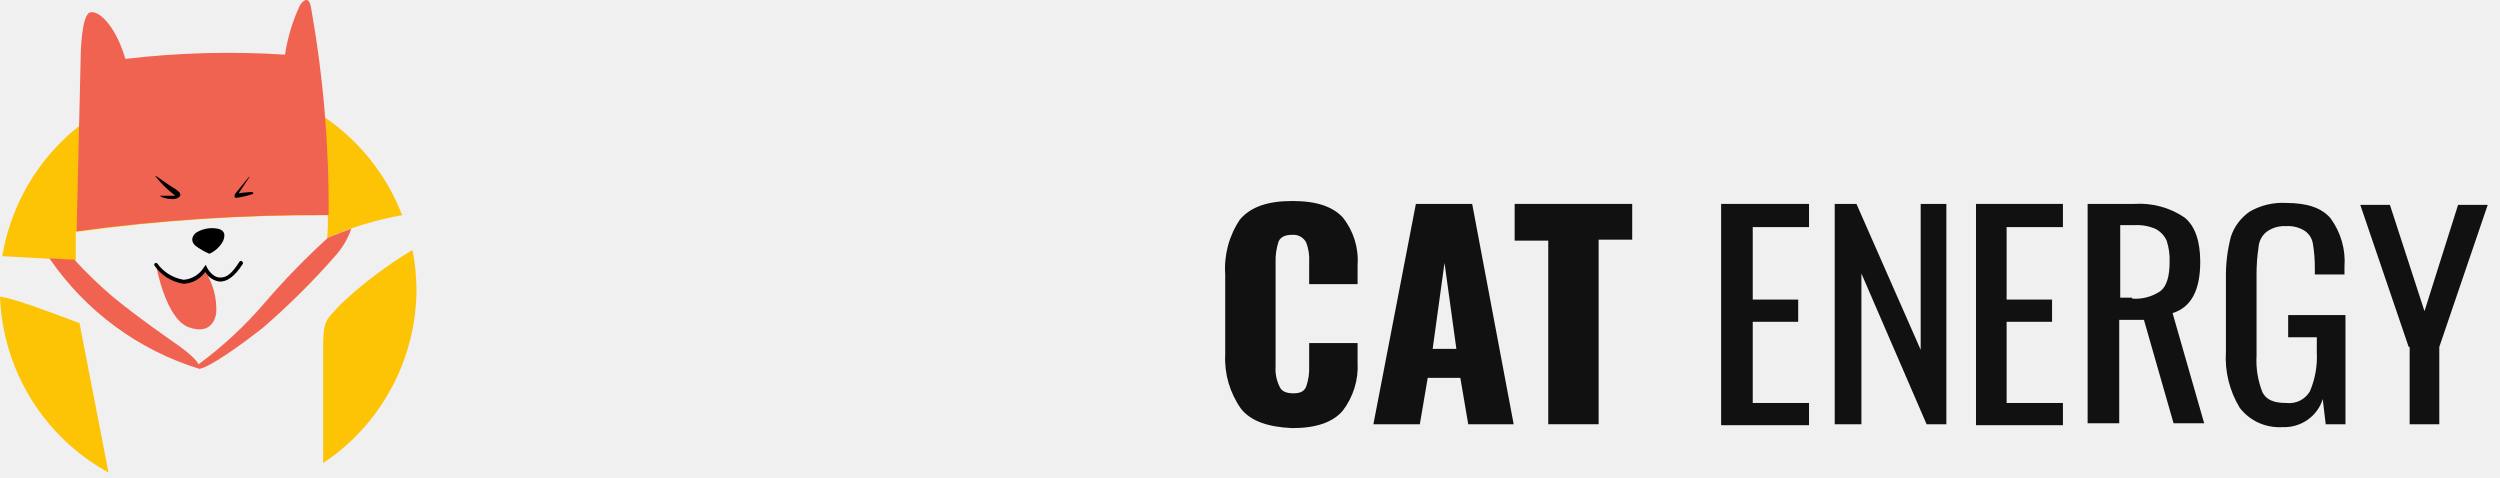
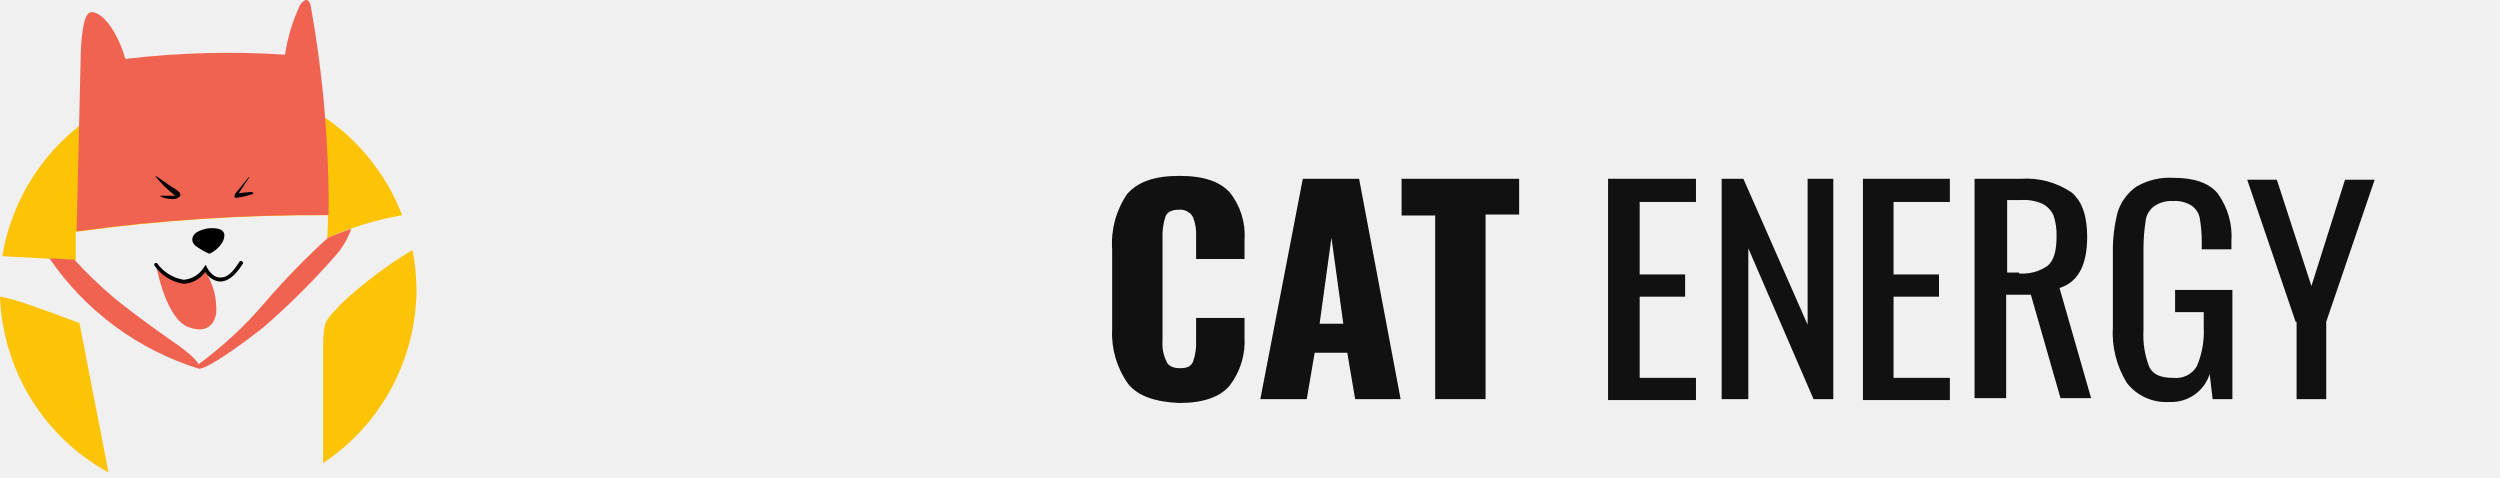
<svg xmlns="http://www.w3.org/2000/svg" width="199" height="38" viewBox="0 0 199 38" fill="none">
  <g clip-path="url(#clip0)">
-     <path d="M98.785 32.538C97.894 31.276 97.452 29.763 97.527 28.231V21.846C97.419 20.298 97.833 18.758 98.706 17.462C99.572 16.462 100.908 16 102.874 16C104.84 16 106.098 16.462 106.884 17.308C107.738 18.379 108.158 19.721 108.064 21.077V22.615H104.21V20.846C104.242 20.323 104.162 19.799 103.975 19.308C103.875 19.109 103.717 18.945 103.521 18.835C103.325 18.726 103.099 18.676 102.874 18.692C102.324 18.692 101.931 18.846 101.773 19.231C101.595 19.777 101.515 20.35 101.537 20.923V29.154C101.496 29.71 101.604 30.267 101.851 30.769C102.009 31.154 102.402 31.308 102.953 31.308C103.503 31.308 103.817 31.154 103.975 30.769C104.154 30.249 104.233 29.702 104.21 29.154V27.308H108.064V28.846C108.144 30.224 107.727 31.585 106.884 32.692C106.098 33.615 104.762 34.077 102.874 34.077C100.987 34 99.572 33.538 98.785 32.538Z" fill="#111111" />
-     <path d="M112.704 16.231H117.185L120.489 33.769H116.871L116.242 30.077H113.647L113.018 33.769H109.322L112.704 16.231ZM115.927 27.769L114.983 20.923L114.04 27.769H115.927Z" fill="#111111" />
-     <path d="M123.241 19.154H120.567V16.231H129.924V19.077H127.251V33.769H123.241V19.154Z" fill="#111111" />
-     <path d="M137.08 16.231H143.999V18.077H139.518V23.846H143.135V25.615H139.518V32.077H143.999V33.846H137.002V16.231H137.08Z" fill="#111111" />
-     <path d="M146.044 16.231H147.774L152.886 27.846V16.231H154.93V33.769H153.357L148.167 21.769V33.769H146.044V16.231Z" fill="#111111" />
-     <path d="M157.289 16.231H164.209V18.077H159.726V23.846H163.344V25.615H159.726V32.077H164.209V33.846H157.289V16.231Z" fill="#111111" />
-     <path d="M166.254 16.231H169.87C171.293 16.135 172.708 16.514 173.881 17.308C174.746 18 175.139 19.231 175.139 20.846C175.139 23.077 174.431 24.462 172.937 24.923L175.453 33.692H173.016L170.657 25.462H168.691V33.692H166.175V16.231H166.254ZM169.713 23.769C170.524 23.835 171.332 23.616 171.994 23.154C172.465 22.769 172.701 22 172.701 20.846C172.723 20.273 172.643 19.7 172.465 19.154C172.288 18.762 171.985 18.437 171.601 18.231C171.059 17.989 170.464 17.884 169.87 17.923H168.77V23.692H169.713V23.769Z" fill="#111111" />
-     <path d="M178.284 32.462C177.467 31.117 177.083 29.562 177.184 28V22.154C177.164 21.039 177.296 19.927 177.577 18.846C177.84 18.039 178.365 17.337 179.071 16.846C179.949 16.338 180.962 16.097 181.981 16.154C183.631 16.154 184.811 16.538 185.519 17.385C186.333 18.502 186.723 19.862 186.62 21.231V21.846H184.261V21.308C184.264 20.663 184.211 20.02 184.104 19.385C184.037 18.983 183.811 18.623 183.474 18.385C183.032 18.101 182.508 17.966 181.981 18C181.416 17.965 180.858 18.128 180.407 18.462C180.222 18.614 180.071 18.802 179.964 19.013C179.855 19.225 179.793 19.456 179.779 19.692C179.675 20.38 179.622 21.074 179.621 21.769V28.308C179.564 29.304 179.724 30.301 180.093 31.231C180.407 31.846 181.036 32.077 181.981 32.077C182.353 32.122 182.731 32.059 183.067 31.895C183.402 31.73 183.681 31.473 183.867 31.154C184.283 30.181 184.471 29.13 184.418 28.077V26.846H182.138V25.077H186.699V33.769H185.126L184.89 31.769C184.684 32.44 184.254 33.023 183.67 33.427C183.086 33.831 182.381 34.033 181.666 34C181.016 34.037 180.367 33.916 179.777 33.648C179.187 33.379 178.674 32.972 178.284 32.462Z" fill="#111111" />
-     <path d="M191.731 27.615L187.878 16.308H190.237L192.989 24.769L195.663 16.308H198.022L194.168 27.615V33.769H191.809V27.615H191.731Z" fill="#111111" />
+     <path d="M89.785 30.538C88.894 29.276 88.452 27.763 88.527 26.231V19.846C88.419 18.298 88.833 16.758 89.706 15.461C90.572 14.461 91.908 14 93.874 14C95.84 14 97.098 14.461 97.884 15.308C98.738 16.379 99.157 17.721 99.064 19.077V20.615H95.21V18.846C95.242 18.323 95.162 17.799 94.975 17.308C94.875 17.109 94.717 16.945 94.521 16.835C94.325 16.726 94.099 16.676 93.874 16.692C93.324 16.692 92.931 16.846 92.773 17.231C92.596 17.777 92.515 18.35 92.537 18.923V27.154C92.496 27.71 92.604 28.267 92.851 28.769C93.009 29.154 93.402 29.308 93.953 29.308C94.503 29.308 94.817 29.154 94.975 28.769C95.154 28.249 95.233 27.702 95.21 27.154V25.308H99.064V26.846C99.144 28.224 98.727 29.585 97.884 30.692C97.098 31.615 95.762 32.077 93.874 32.077C91.987 32 90.572 31.538 89.785 30.538Z" fill="#111111" />
+     <path d="M103.704 14.231H108.185L111.489 31.769H107.871L107.242 28.077H104.647L104.018 31.769H100.322L103.704 14.231ZM106.927 25.769L105.983 18.923L105.04 25.769H106.927Z" fill="#111111" />
+     <path d="M114.241 17.154H111.567V14.231H120.924V17.077H118.251V31.769H114.241V17.154Z" fill="#111111" />
+     <path d="M128.08 14.231H134.999V16.077H130.518V21.846H134.135V23.615H130.518V30.077H134.999V31.846H128.002V14.231H128.08Z" fill="#111111" />
+     <path d="M137.044 14.231H138.774L143.886 25.846V14.231H145.93V31.769H144.357L139.167 19.769V31.769H137.044V14.231Z" fill="#111111" />
+     <path d="M148.289 14.231H155.209V16.077H150.726V21.846H154.344V23.615H150.726V30.077H155.209V31.846H148.289V14.231Z" fill="#111111" />
+     <path d="M157.254 14.231H160.87C162.293 14.135 163.708 14.514 164.881 15.308C165.746 16 166.139 17.231 166.139 18.846C166.139 21.077 165.431 22.462 163.937 22.923L166.453 31.692H164.016L161.657 23.462H159.691V31.692H157.175V14.231H157.254ZM160.713 21.769C161.524 21.835 162.332 21.616 162.994 21.154C163.465 20.769 163.701 20 163.701 18.846C163.723 18.273 163.643 17.7 163.465 17.154C163.288 16.762 162.985 16.437 162.601 16.231C162.059 15.989 161.464 15.884 160.87 15.923H159.77V21.692H160.713V21.769Z" fill="#111111" />
+     <path d="M169.284 30.462C168.467 29.117 168.083 27.562 168.184 26V20.154C168.164 19.039 168.296 17.927 168.577 16.846C168.84 16.039 169.365 15.337 170.071 14.846C170.949 14.338 171.962 14.097 172.981 14.154C174.631 14.154 175.811 14.539 176.519 15.385C177.333 16.502 177.723 17.862 177.62 19.231V19.846H175.261V19.308C175.264 18.663 175.211 18.02 175.104 17.385C175.037 16.983 174.811 16.623 174.474 16.385C174.032 16.101 173.508 15.966 172.981 16C172.416 15.965 171.858 16.128 171.407 16.462C171.222 16.614 171.071 16.802 170.964 17.013C170.855 17.225 170.793 17.456 170.779 17.692C170.675 18.38 170.622 19.074 170.621 19.769V26.308C170.564 27.304 170.724 28.301 171.093 29.231C171.407 29.846 172.036 30.077 172.981 30.077C173.353 30.122 173.731 30.059 174.067 29.895C174.402 29.73 174.681 29.473 174.867 29.154C175.283 28.181 175.471 27.13 175.418 26.077V24.846H173.138V23.077H177.699V31.769H176.126L175.89 29.769C175.684 30.439 175.254 31.023 174.67 31.427C174.086 31.831 173.381 32.033 172.666 32C172.016 32.037 171.367 31.916 170.777 31.648C170.187 31.379 169.674 30.972 169.284 30.462Z" fill="#111111" />
+     <path d="M182.731 25.615L178.878 14.308H181.237L183.989 22.769L186.663 14.308H189.022L185.168 25.615V31.769H182.809V25.615H182.731Z" fill="#111111" />
    <path d="M6.032 20.72V18.46C12.682 17.542 19.389 17.098 26.101 17.13C26.101 17.73 26.101 18.34 26.041 18.95C27.95 18.099 29.955 17.488 32.011 17.13C30.701 13.722 28.312 10.841 25.213 8.931C22.114 7.021 18.476 6.186 14.859 6.557C11.242 6.927 7.847 8.482 5.195 10.981C2.543 13.48 0.781 16.786 0.181 20.39L6.032 20.72Z" fill="#FDC305" />
    <path d="M27.104 24.23C25.95 25.51 25.721 25.43 25.721 27.68C25.721 28.59 25.721 32.58 25.721 36.86C28.002 35.346 29.874 33.288 31.171 30.869C32.468 28.451 33.149 25.747 33.153 23C33.14 21.959 33.034 20.922 32.835 19.9C30.774 21.13 28.852 22.581 27.104 24.23Z" fill="#FDC305" />
    <path d="M6.328 25.72C6.328 25.72 2.557 24.28 1.164 23.89C0.783 23.769 0.394 23.676 0 23.61C0.108 26.496 0.961 29.304 2.475 31.759C3.989 34.213 6.113 36.23 8.637 37.61L6.328 25.72Z" fill="#FDC305" />
    <path d="M26.159 17.12C26.199 11.599 25.733 6.085 24.766 0.65C24.766 0.65 24.626 -0.64 23.88 0.41C23.294 1.658 22.892 2.985 22.686 4.35C18.449 4.076 14.196 4.19 9.98 4.69C9.194 2 7.811 0.75 7.144 1C6.477 1.25 6.428 4.31 6.428 4.31L6.099 18.41C12.747 17.506 19.45 17.075 26.159 17.12Z" fill="#F06351" />
    <path d="M12.348 14C12.348 13.91 13.343 14.68 13.751 14.92C14.159 15.16 14.358 15.34 14.358 15.51C14.358 15.68 14.089 15.85 13.731 15.85C13.373 15.85 12.825 15.73 12.736 15.58H13.671H13.96C13.354 15.129 12.811 14.598 12.348 14Z" fill="black" />
    <path d="M19.791 14.11L18.706 15.44C18.706 15.5 18.537 15.79 18.885 15.74C19.297 15.678 19.703 15.581 20.099 15.45C20.209 15.45 20.169 15.26 19.99 15.28C19.811 15.3 19.303 15.33 18.995 15.39L19.83 14.13C19.83 14.13 19.9 14 19.791 14.11Z" fill="black" />
    <path d="M16.666 20.2C17.127 19.996 17.509 19.644 17.751 19.2C18.029 18.55 17.751 18.29 17.313 18.2C16.714 18.09 16.096 18.212 15.582 18.54C15.194 18.9 15.243 19.26 15.532 19.54C15.882 19.806 16.262 20.028 16.666 20.2Z" fill="black" />
    <path d="M16.268 21.45C16.157 21.678 16.001 21.883 15.81 22.05C15.527 22.279 15.179 22.412 14.816 22.43C14.292 22.472 13.771 22.319 13.353 22C13.156 21.881 12.978 21.732 12.826 21.56C12.726 21.449 12.604 21.36 12.467 21.3C12.467 21.3 13.214 25.4 15.024 26.05C16.835 26.7 17.154 25.3 17.213 24.92C17.273 23.785 16.989 22.659 16.398 21.69C16.378 21.38 16.368 21.58 16.268 21.45Z" fill="#F06351" />
    <path d="M14.636 22.59C14.174 22.525 13.73 22.365 13.331 22.121C12.932 21.877 12.588 21.553 12.318 21.17C12.305 21.157 12.294 21.141 12.287 21.124C12.28 21.107 12.276 21.089 12.276 21.07C12.276 21.051 12.28 21.033 12.287 21.016C12.294 20.999 12.305 20.983 12.318 20.97C12.331 20.957 12.347 20.946 12.364 20.939C12.381 20.932 12.399 20.928 12.418 20.928C12.436 20.928 12.454 20.932 12.472 20.939C12.489 20.946 12.504 20.957 12.517 20.97C13.019 21.664 13.774 22.131 14.617 22.27C14.947 22.245 15.266 22.141 15.548 21.967C15.83 21.793 16.067 21.554 16.238 21.27L16.378 21.08L16.477 21.29C16.477 21.29 16.845 22.05 17.472 22.09C18.099 22.13 18.517 21.68 19.074 20.81C19.087 20.797 19.103 20.786 19.12 20.779C19.137 20.772 19.155 20.768 19.174 20.768C19.192 20.768 19.211 20.772 19.228 20.779C19.245 20.786 19.26 20.797 19.273 20.81C19.305 20.831 19.328 20.863 19.338 20.9C19.347 20.937 19.342 20.977 19.323 21.01C18.686 22.01 18.059 22.45 17.452 22.41C17.221 22.376 17.001 22.29 16.808 22.159C16.615 22.027 16.454 21.853 16.338 21.65C16.142 21.924 15.888 22.151 15.593 22.314C15.299 22.477 14.972 22.571 14.636 22.59Z" fill="black" />
    <path d="M26.109 18.92C24.322 20.544 22.637 22.277 21.064 24.11C19.501 25.936 17.735 27.577 15.801 29C15.582 28.47 14.189 27.49 14.189 27.49C14.189 27.49 11.074 25.35 9.035 23.67C7.934 22.737 6.894 21.735 5.92 20.67L3.93 20.56C6.806 24.765 11.015 27.868 15.87 29.36C16.726 29.22 19.124 27.5 20.915 26.1C23.023 24.282 24.998 22.313 26.825 20.21C27.325 19.621 27.71 18.942 27.959 18.21C26.865 18.6 26.109 18.92 26.109 18.92Z" fill="#F06351" />
  </g>
  <defs>
    <clipPath id="clip0">
      <rect width="199" height="38" fill="white" />
    </clipPath>
  </defs>
</svg>
